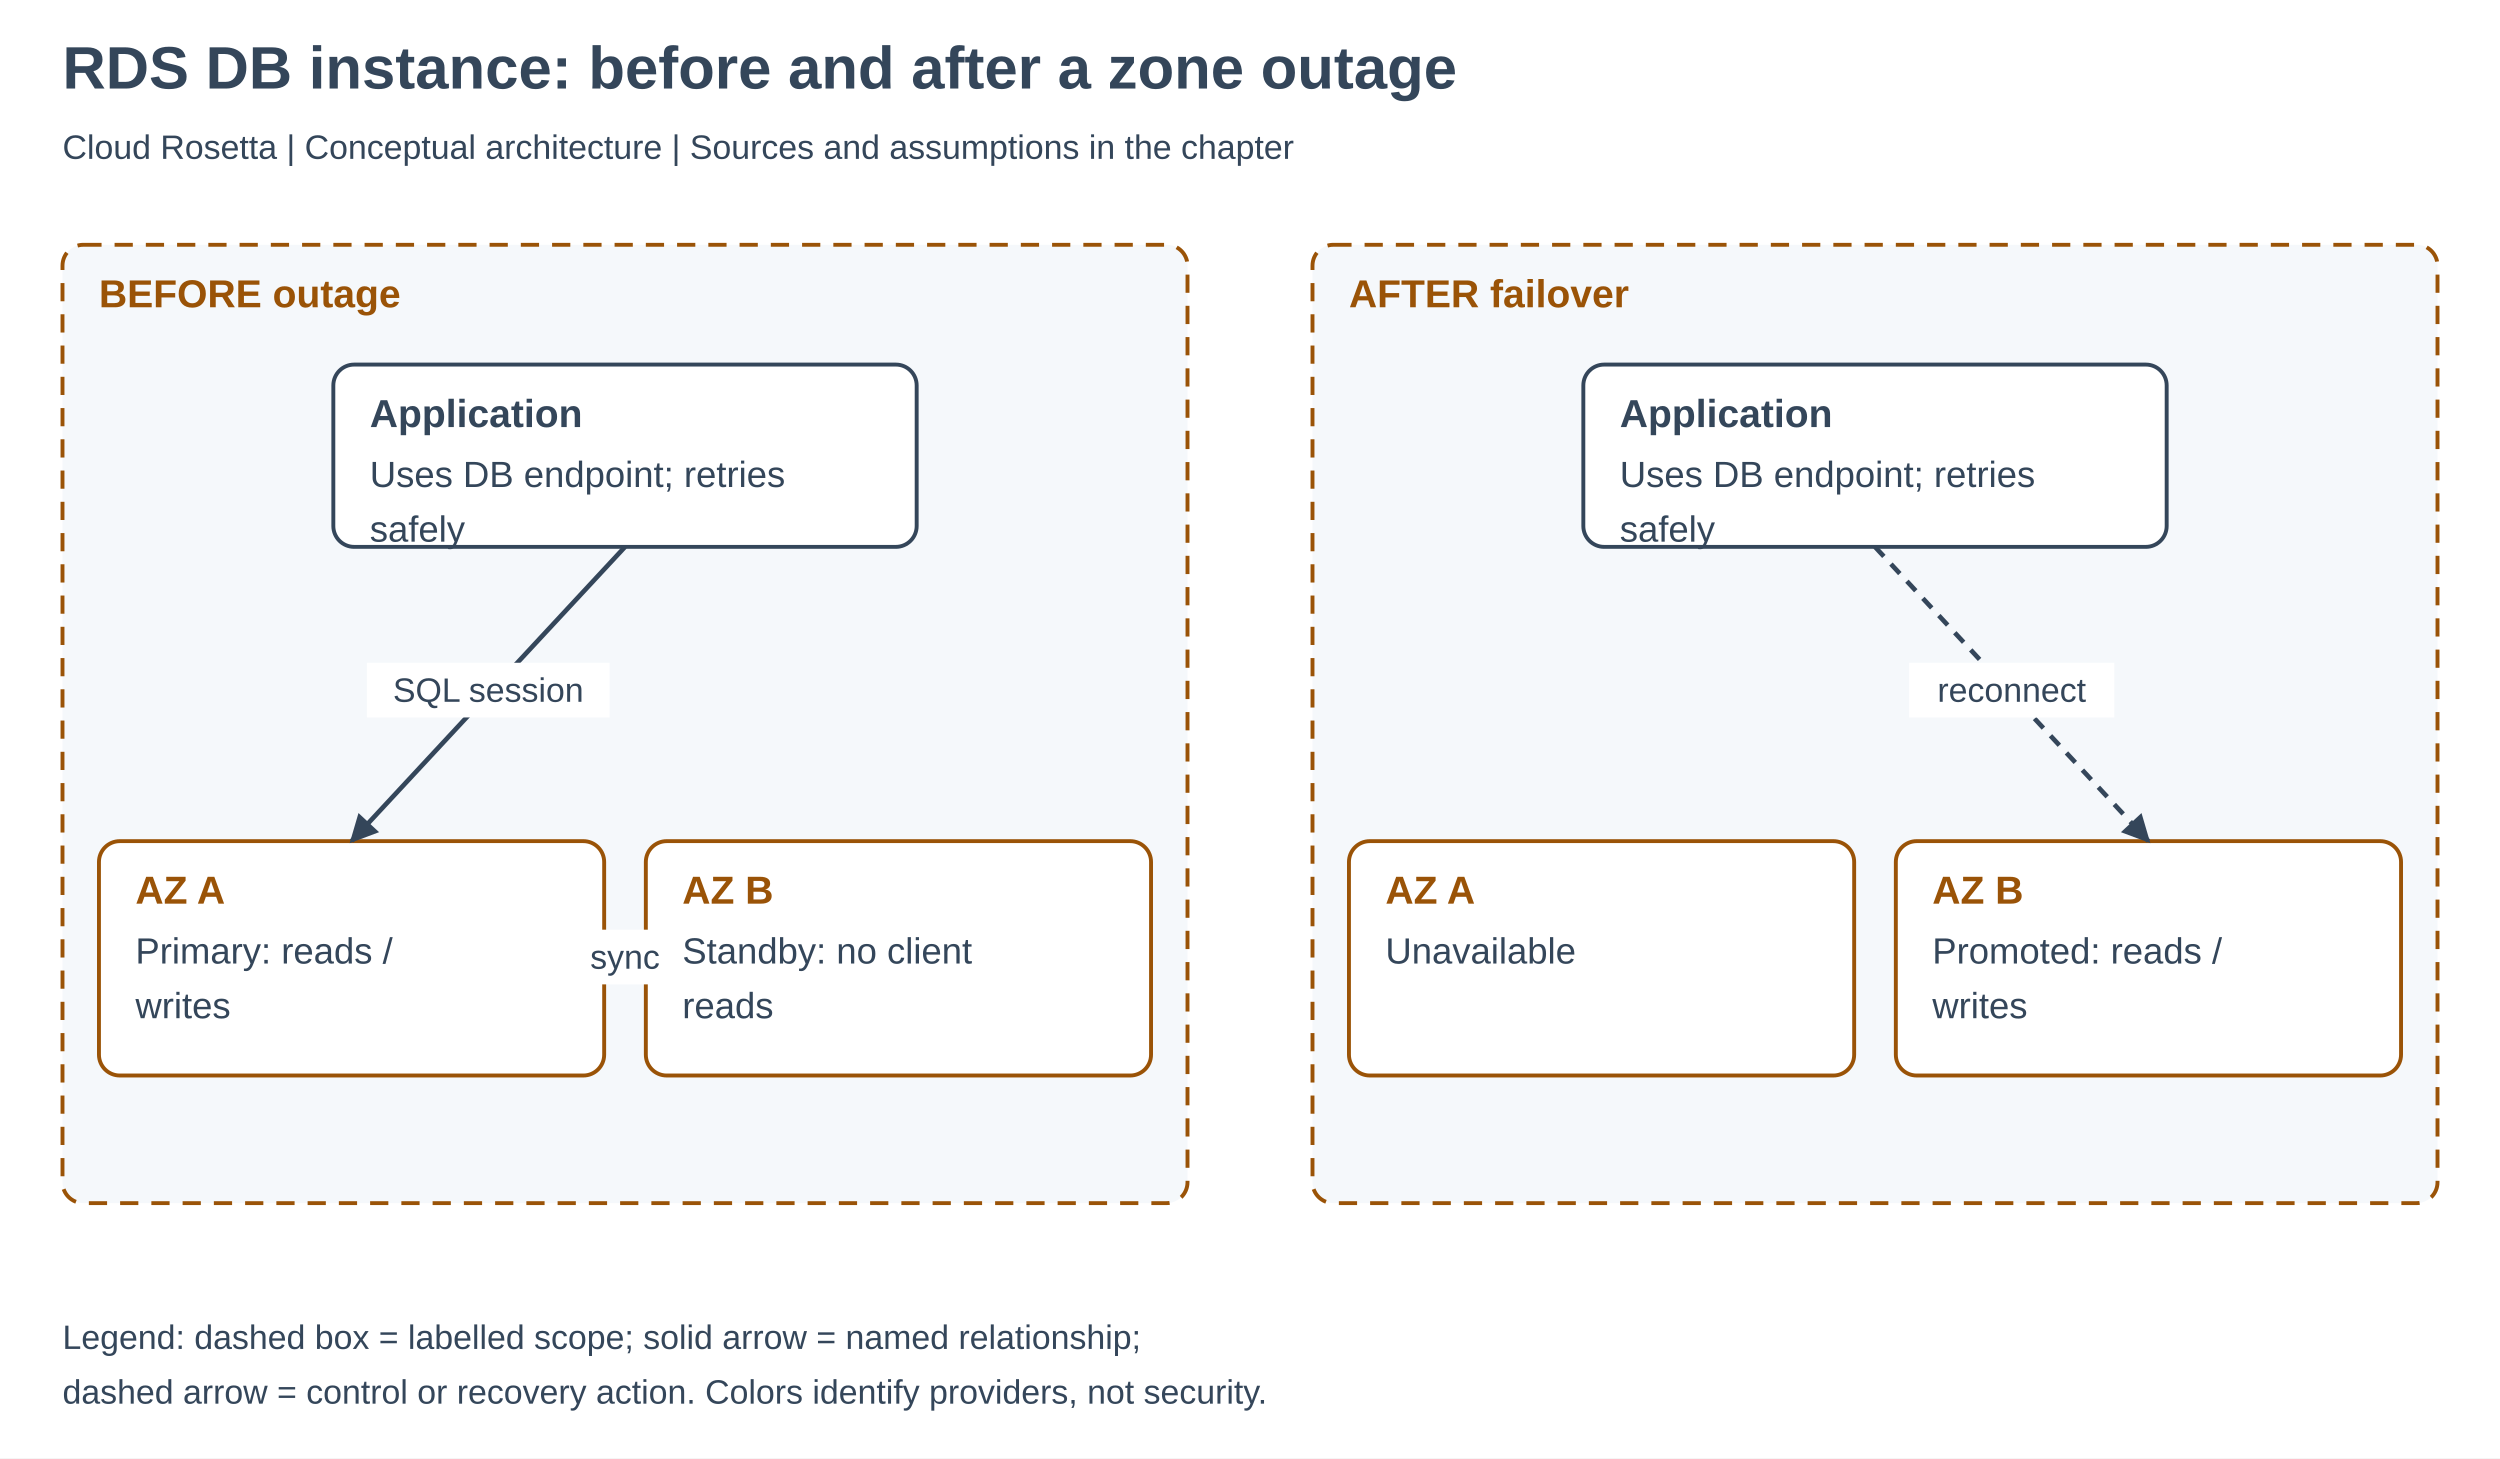
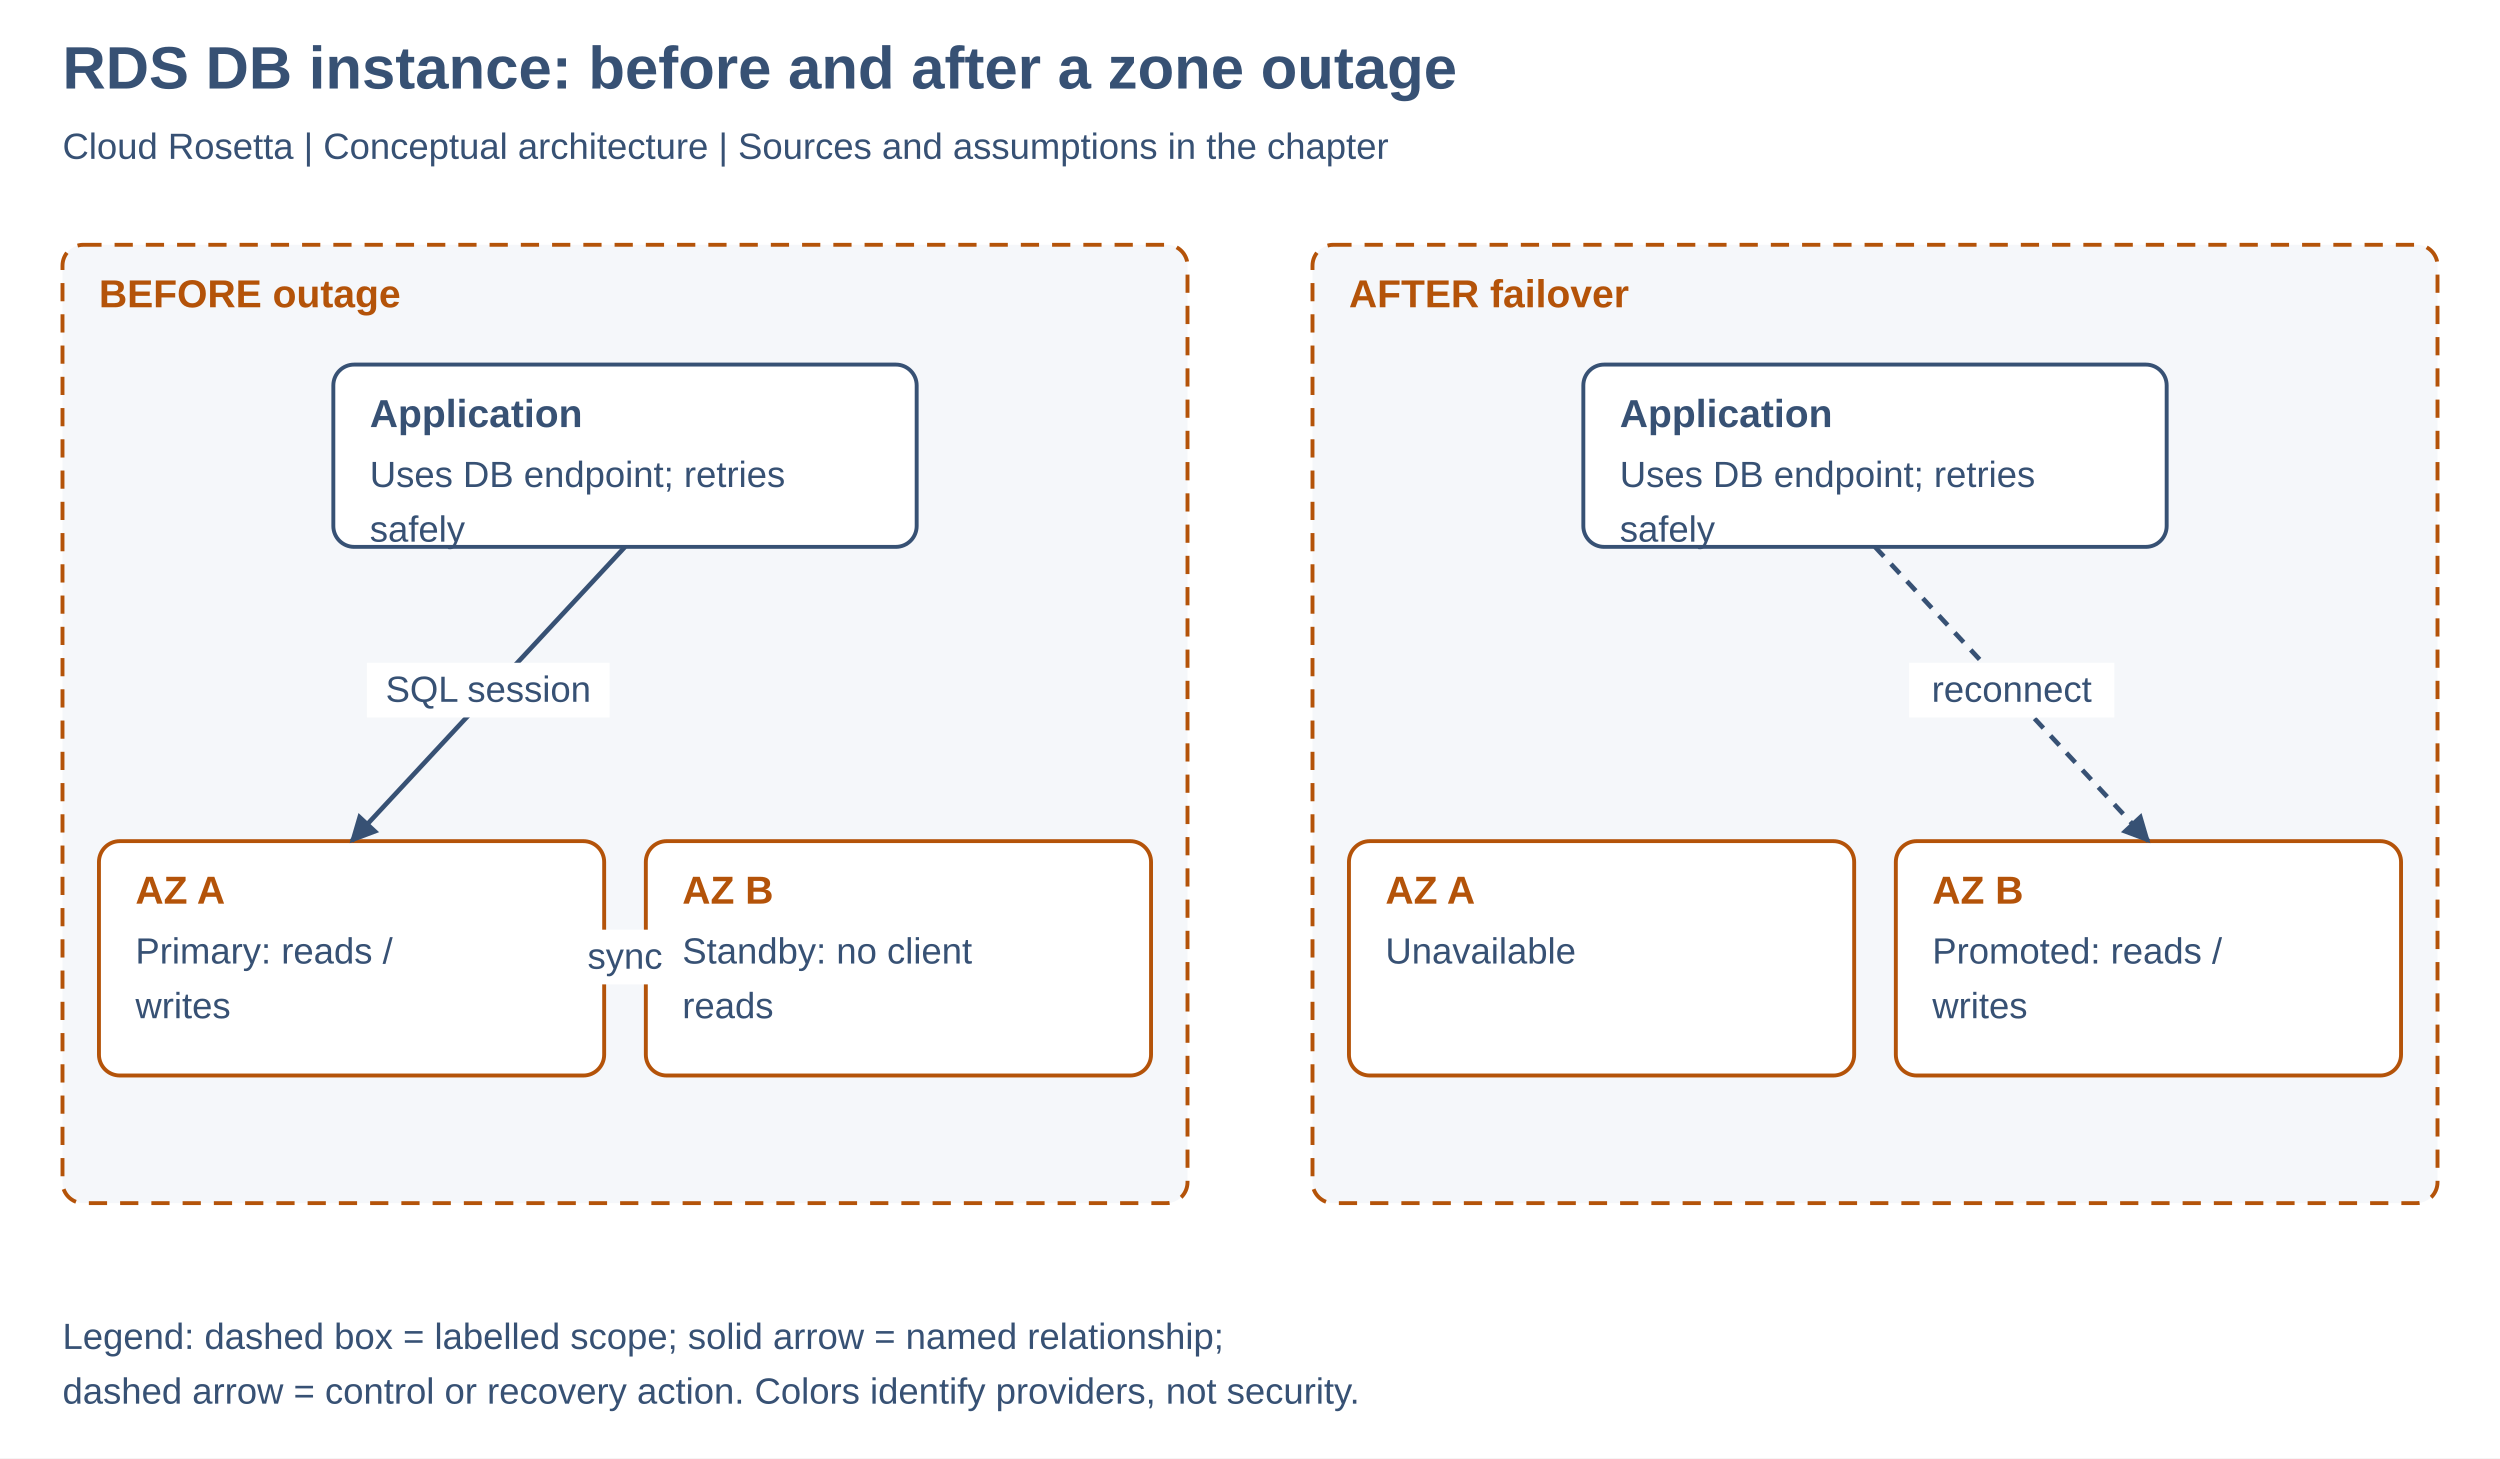
<svg xmlns="http://www.w3.org/2000/svg" viewBox="0 0 960 560" role="img" aria-labelledby="database-failover-title database-failover-desc" font-family="Arial, Helvetica, sans-serif">
  <defs>
    <marker id="database-failover-arrow" viewBox="0 0 10 10" refX="9" refY="5" markerWidth="6" markerHeight="6" orient="auto">
-       <path d="M0,0 L10,5 L0,10 z" fill="#34465a" />
+       <path d="M0,0 L10,5 L0,10 z" fill="#375174" />
    </marker>
  </defs>
  <rect width="960" height="560" fill="#fff" />
-   <text x="24" y="34" font-size="23" fill="#34465a" font-weight="700">
+   <text x="24" y="34" font-size="23" fill="#375174" font-weight="700">
    <tspan x="24" dy="0">RDS DB instance: before and after a zone outage</tspan>
  </text>
-   <text x="24" y="61" font-size="13" fill="#34465a" font-weight="400">
+   <text x="24" y="61" font-size="14" fill="#375174" font-weight="400">
    <tspan x="24" dy="0">Cloud Rosetta | Conceptual architecture | Sources and assumptions in the chapter</tspan>
  </text>
-   <text x="24" y="518" font-size="13" fill="#34465a" font-weight="400">
+   <text x="24" y="518" font-size="14" fill="#375174" font-weight="400">
    <tspan x="24" dy="0">Legend: dashed box = labelled scope; solid arrow = named relationship;</tspan>
  </text>
-   <text x="24" y="539" font-size="13" fill="#34465a" font-weight="400">
+   <text x="24" y="539" font-size="14" fill="#375174" font-weight="400">
    <tspan x="24" dy="0">dashed arrow = control or recovery action. Colors identify providers, not security.</tspan>
  </text>
-   <rect x="24" y="94" width="432" height="368" rx="8" fill="#f5f8fb" stroke="#9a5307" stroke-width="1.5" stroke-dasharray="7 5" />
-   <text x="38" y="118" font-size="15" fill="#9a5307" font-weight="700">
+   <rect x="24" y="94" width="432" height="368" rx="8" fill="#F5F7FA" stroke="#B45309" stroke-width="1.5" stroke-dasharray="7 5" />
+   <text x="38" y="118" font-size="15" fill="#B45309" font-weight="700">
    <tspan x="38" dy="0">BEFORE outage</tspan>
  </text>
-   <rect x="128" y="140" width="224" height="70" rx="8" fill="#ffffff" stroke="#34465a" stroke-width="1.5" />
-   <text x="142" y="164" font-size="15" fill="#34465a" font-weight="700">
+   <rect x="128" y="140" width="224" height="70" rx="8" fill="#FFFFFF" stroke="#375174" stroke-width="1.5" />
+   <text x="142" y="164" font-size="15" fill="#375174" font-weight="700">
    <tspan x="142" dy="0">Application</tspan>
  </text>
-   <text x="142" y="187" font-size="14" fill="#34465a" font-weight="400">
+   <text x="142" y="187" font-size="14" fill="#375174" font-weight="400">
    <tspan x="142" dy="0">Uses DB endpoint; retries</tspan>
    <tspan x="142" dy="21">safely</tspan>
  </text>
-   <rect x="38" y="323" width="194" height="90" rx="8" fill="#ffffff" stroke="#9a5307" stroke-width="1.5" />
-   <text x="52" y="347" font-size="15" fill="#9a5307" font-weight="700">
+   <rect x="38" y="323" width="194" height="90" rx="8" fill="#FFFFFF" stroke="#B45309" stroke-width="1.5" />
+   <text x="52" y="347" font-size="15" fill="#B45309" font-weight="700">
    <tspan x="52" dy="0">AZ A</tspan>
  </text>
-   <text x="52" y="370" font-size="14" fill="#34465a" font-weight="400">
+   <text x="52" y="370" font-size="14" fill="#375174" font-weight="400">
    <tspan x="52" dy="0">Primary: reads /</tspan>
    <tspan x="52" dy="21">writes</tspan>
  </text>
-   <rect x="248" y="323" width="194" height="90" rx="8" fill="#ffffff" stroke="#9a5307" stroke-width="1.5" />
-   <text x="262" y="347" font-size="15" fill="#9a5307" font-weight="700">
+   <rect x="248" y="323" width="194" height="90" rx="8" fill="#FFFFFF" stroke="#B45309" stroke-width="1.5" />
+   <text x="262" y="347" font-size="15" fill="#B45309" font-weight="700">
    <tspan x="262" dy="0">AZ B</tspan>
  </text>
-   <text x="262" y="370" font-size="14" fill="#34465a" font-weight="400">
+   <text x="262" y="370" font-size="14" fill="#375174" font-weight="400">
    <tspan x="262" dy="0">Standby: no client</tspan>
    <tspan x="262" dy="21">reads</tspan>
  </text>
-   <path d="M240,210 L135,323" fill="none" stroke="#34465a" stroke-width="1.8" marker-end="url(#database-failover-arrow)" />
+   <path d="M240,210 L135,323" fill="none" stroke="#375174" stroke-width="1.8" marker-end="url(#database-failover-arrow)" />
  <rect x="140.9" y="254.5" width="93.2" height="21" fill="#fff" />
-   <text x="187.5" y="269.5" text-anchor="middle" font-size="13" fill="#34465a">SQL session</text>
-   <path d="M232,369 L248,369" fill="none" stroke="#34465a" stroke-width="1.8" marker-end="url(#database-failover-arrow)" />
+   <text x="187.5" y="269.5" text-anchor="middle" font-size="14" fill="#375174">SQL session</text>
+   <path d="M232,369 L248,369" fill="none" stroke="#375174" stroke-width="1.8" marker-end="url(#database-failover-arrow)" />
  <rect x="218.6" y="357.0" width="42.8" height="21" fill="#fff" />
-   <text x="240.0" y="372.0" text-anchor="middle" font-size="13" fill="#34465a">sync</text>
-   <rect x="504" y="94" width="432" height="368" rx="8" fill="#f5f8fb" stroke="#9a5307" stroke-width="1.5" stroke-dasharray="7 5" />
-   <text x="518" y="118" font-size="15" fill="#9a5307" font-weight="700">
+   <text x="240.0" y="372.0" text-anchor="middle" font-size="14" fill="#375174">sync</text>
+   <rect x="504" y="94" width="432" height="368" rx="8" fill="#F5F7FA" stroke="#B45309" stroke-width="1.5" stroke-dasharray="7 5" />
+   <text x="518" y="118" font-size="15" fill="#B45309" font-weight="700">
    <tspan x="518" dy="0">AFTER failover</tspan>
  </text>
-   <rect x="608" y="140" width="224" height="70" rx="8" fill="#ffffff" stroke="#34465a" stroke-width="1.5" />
-   <text x="622" y="164" font-size="15" fill="#34465a" font-weight="700">
+   <rect x="608" y="140" width="224" height="70" rx="8" fill="#FFFFFF" stroke="#375174" stroke-width="1.5" />
+   <text x="622" y="164" font-size="15" fill="#375174" font-weight="700">
    <tspan x="622" dy="0">Application</tspan>
  </text>
-   <text x="622" y="187" font-size="14" fill="#34465a" font-weight="400">
+   <text x="622" y="187" font-size="14" fill="#375174" font-weight="400">
    <tspan x="622" dy="0">Uses DB endpoint; retries</tspan>
    <tspan x="622" dy="21">safely</tspan>
  </text>
-   <rect x="518" y="323" width="194" height="90" rx="8" fill="#ffffff" stroke="#9a5307" stroke-width="1.5" />
-   <text x="532" y="347" font-size="15" fill="#9a5307" font-weight="700">
+   <rect x="518" y="323" width="194" height="90" rx="8" fill="#FFFFFF" stroke="#B45309" stroke-width="1.5" />
+   <text x="532" y="347" font-size="15" fill="#B45309" font-weight="700">
    <tspan x="532" dy="0">AZ A</tspan>
  </text>
-   <text x="532" y="370" font-size="14" fill="#34465a" font-weight="400">
+   <text x="532" y="370" font-size="14" fill="#375174" font-weight="400">
    <tspan x="532" dy="0">Unavailable</tspan>
  </text>
-   <rect x="728" y="323" width="194" height="90" rx="8" fill="#ffffff" stroke="#9a5307" stroke-width="1.5" />
-   <text x="742" y="347" font-size="15" fill="#9a5307" font-weight="700">
+   <rect x="728" y="323" width="194" height="90" rx="8" fill="#FFFFFF" stroke="#B45309" stroke-width="1.5" />
+   <text x="742" y="347" font-size="15" fill="#B45309" font-weight="700">
    <tspan x="742" dy="0">AZ B</tspan>
  </text>
-   <text x="742" y="370" font-size="14" fill="#34465a" font-weight="400">
+   <text x="742" y="370" font-size="14" fill="#375174" font-weight="400">
    <tspan x="742" dy="0">Promoted: reads /</tspan>
    <tspan x="742" dy="21">writes</tspan>
  </text>
-   <path d="M720,210 L825,323" fill="none" stroke="#34465a" stroke-width="1.8" marker-end="url(#database-failover-arrow)" stroke-dasharray="5 4" />
+   <path d="M720,210 L825,323" fill="none" stroke="#375174" stroke-width="1.8" marker-end="url(#database-failover-arrow)" stroke-dasharray="5 4" />
  <rect x="733.1" y="254.5" width="78.8" height="21" fill="#fff" />
-   <text x="772.5" y="269.5" text-anchor="middle" font-size="13" fill="#34465a">reconnect</text>
+   <text x="772.5" y="269.5" text-anchor="middle" font-size="14" fill="#375174">reconnect</text>
</svg>
